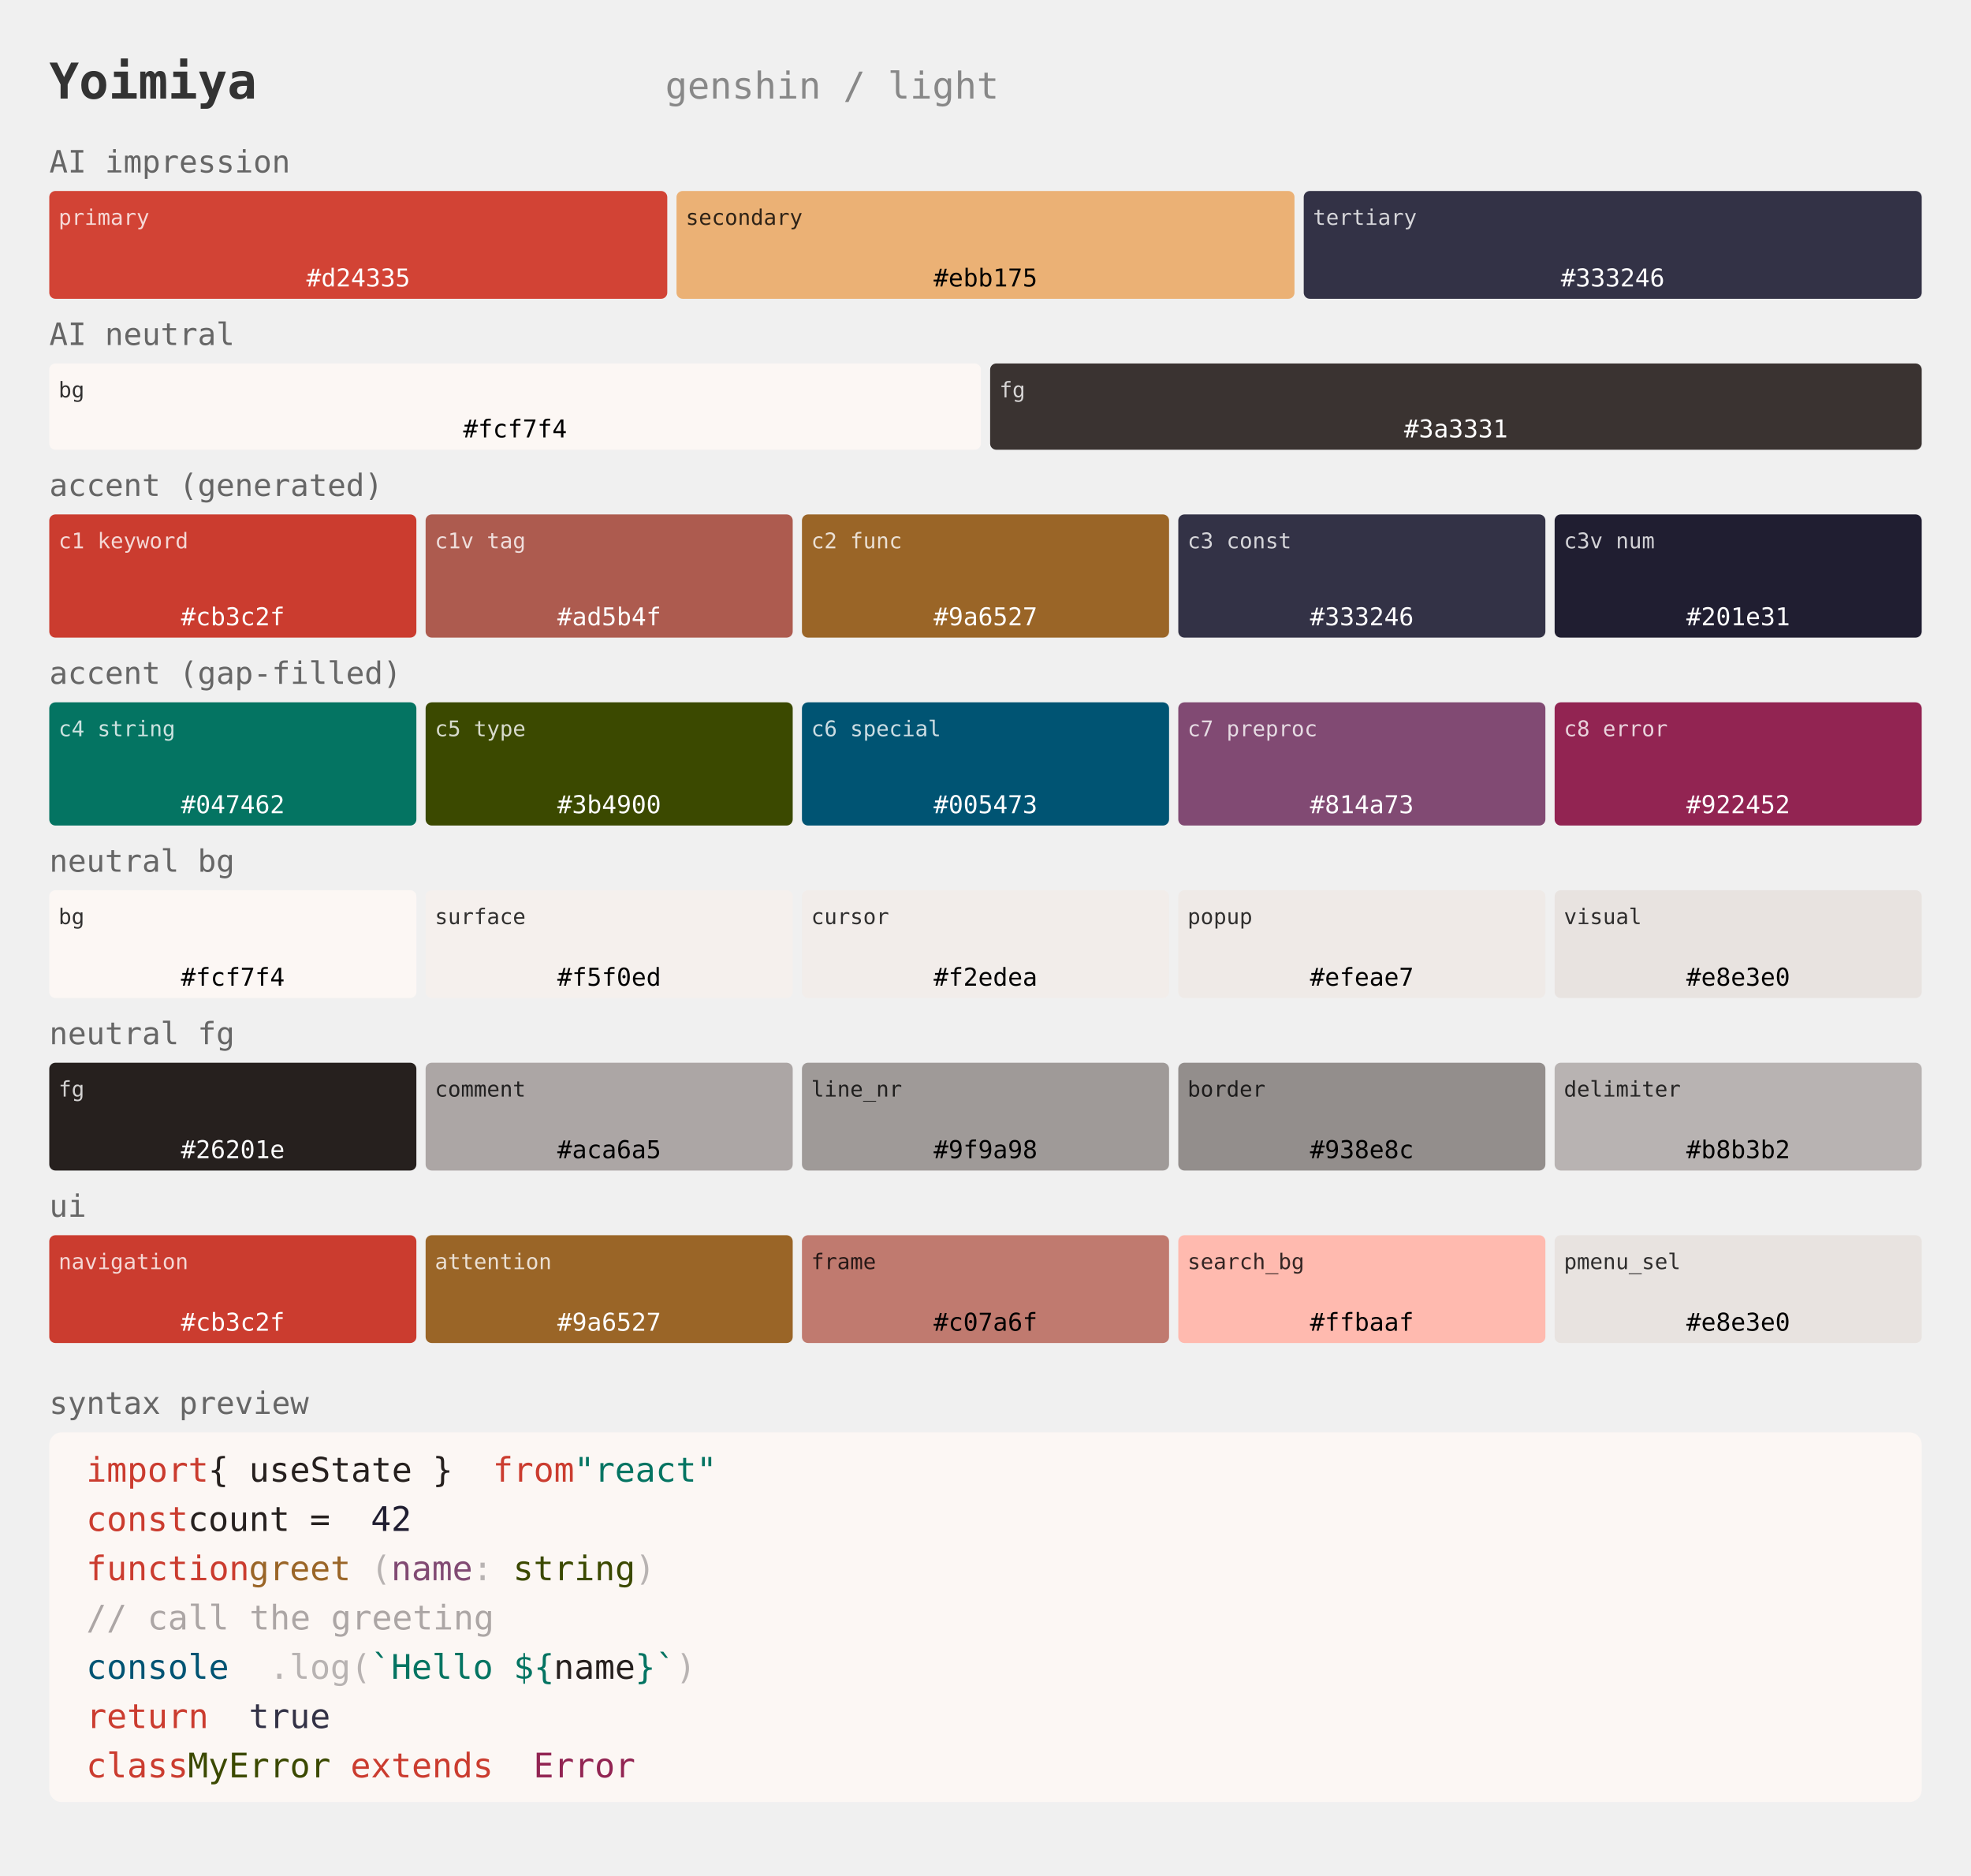
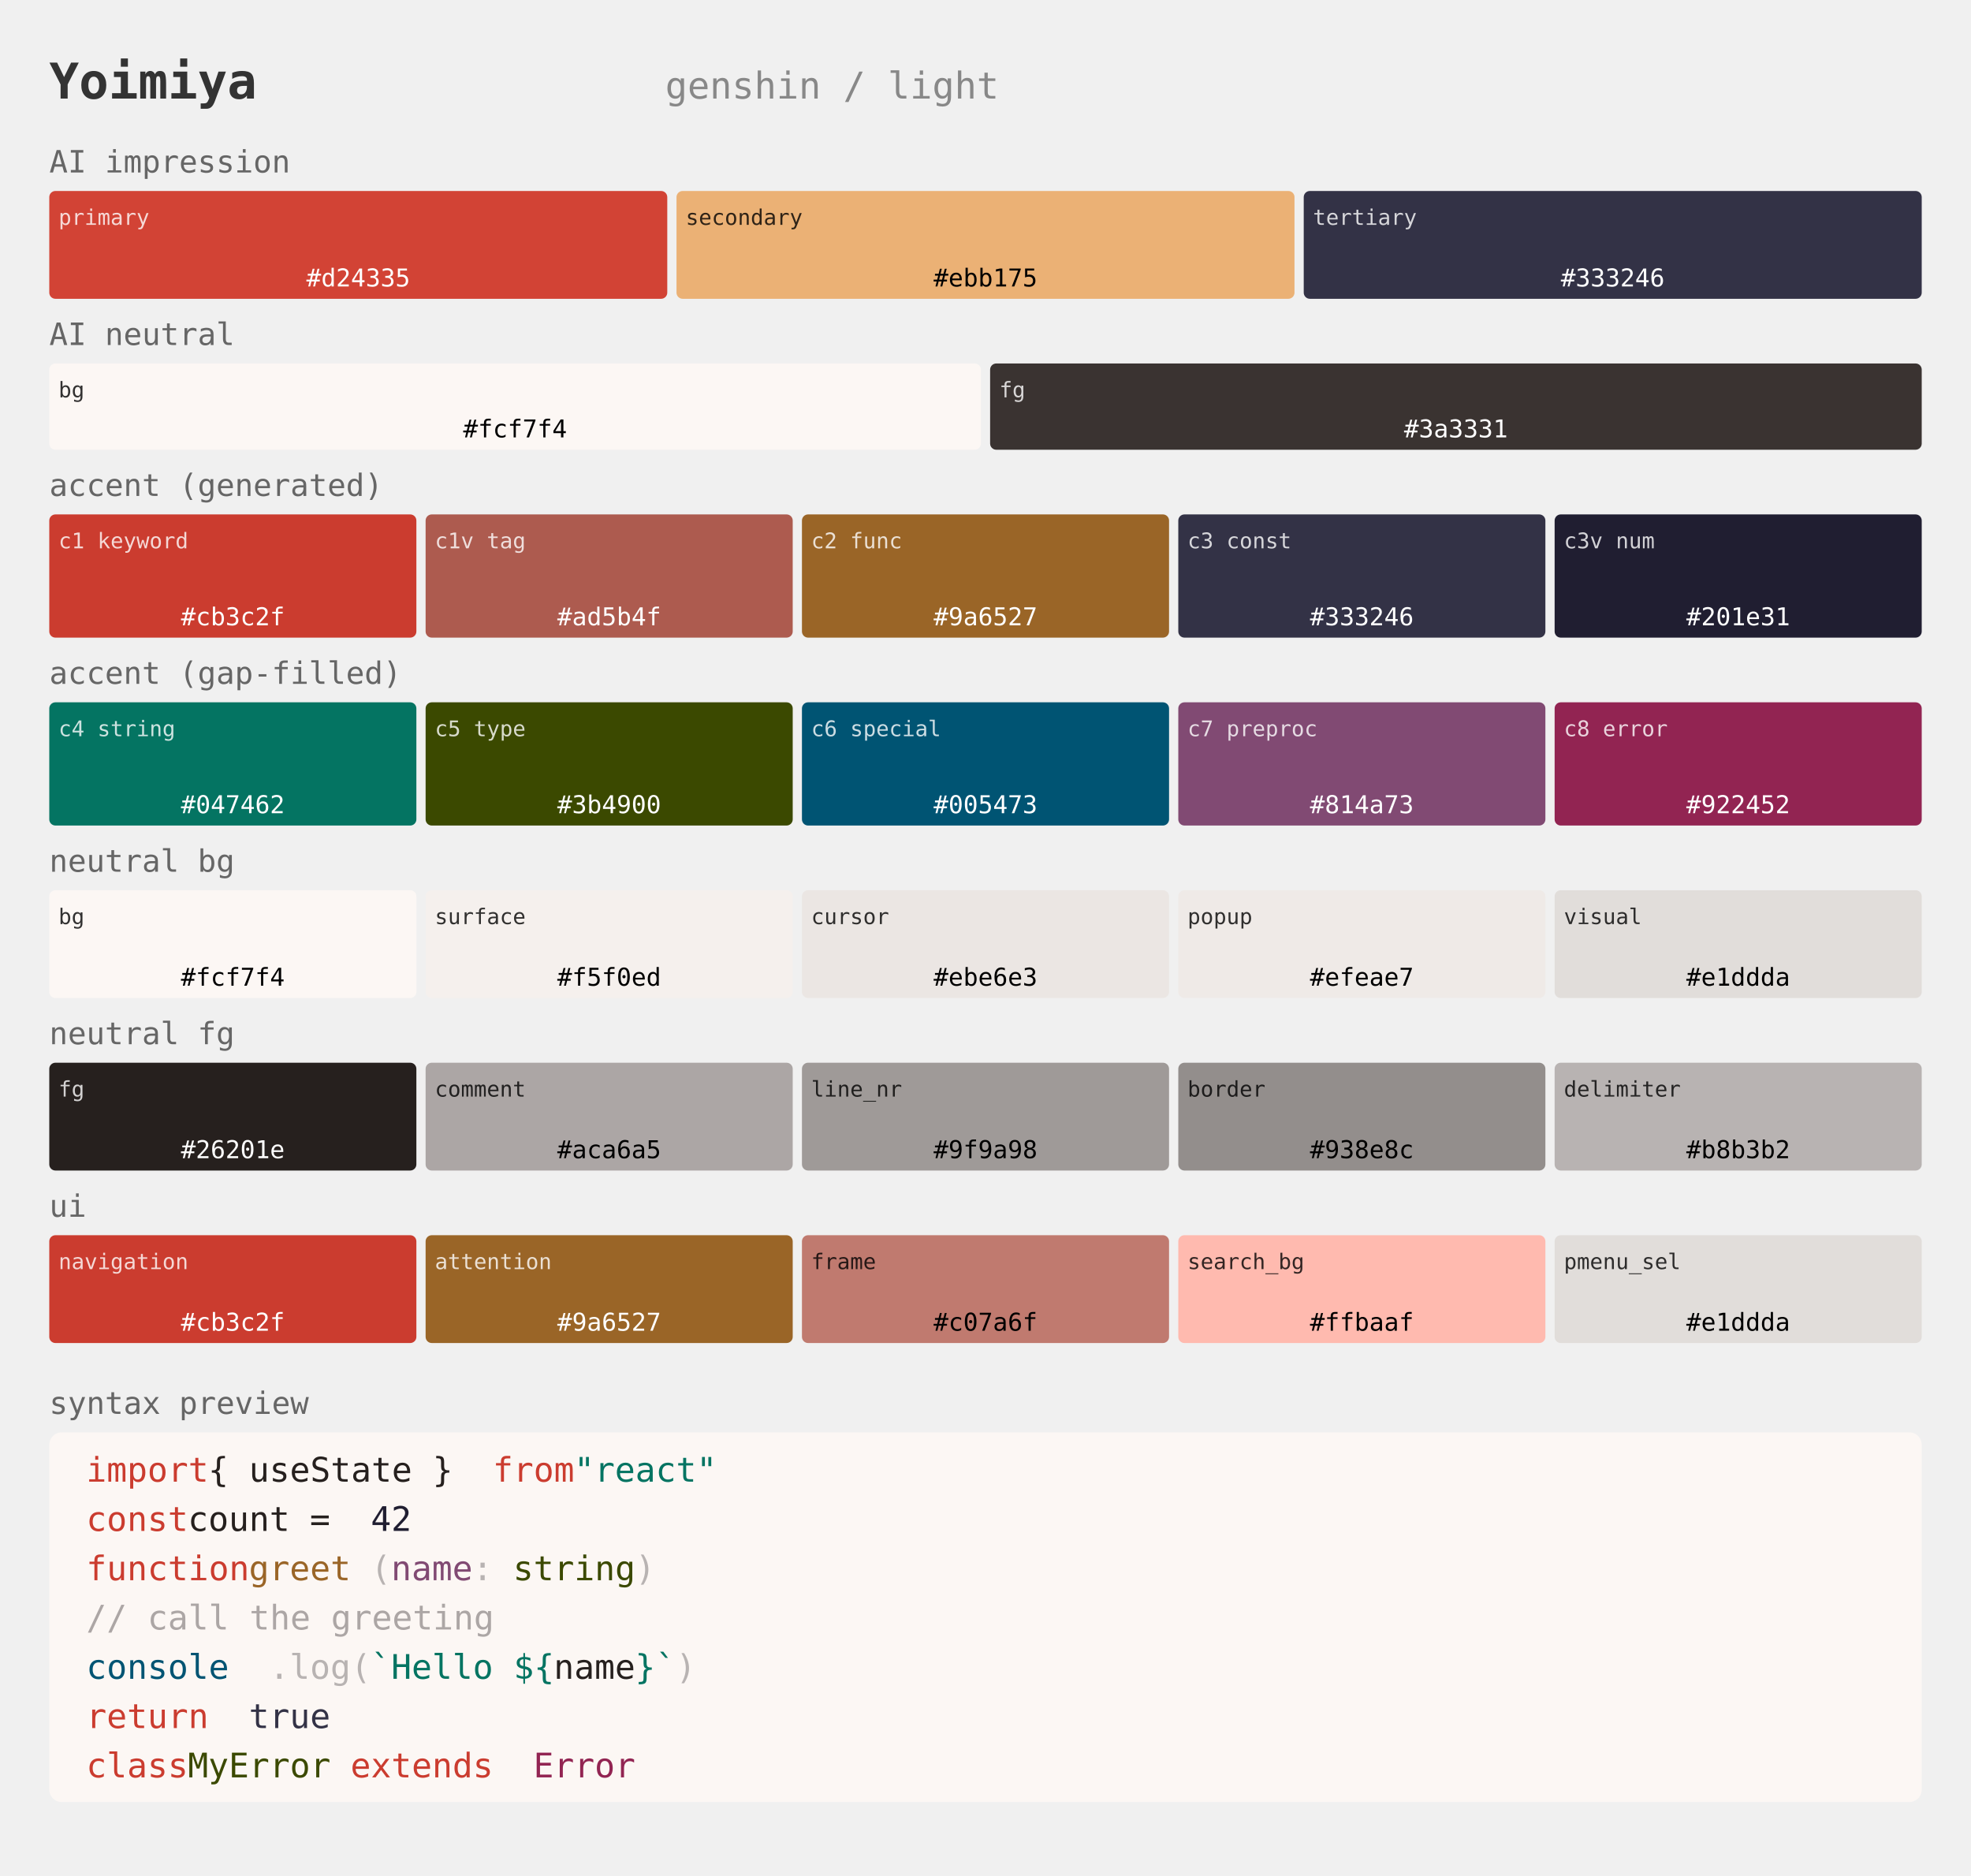
<svg xmlns="http://www.w3.org/2000/svg" width="640" height="609" style="background:#f5f5f5; font-family:ui-monospace,monospace;">
  <text x="16" y="32" fill="#333" font-size="16" font-weight="bold">Yoimiya</text>
  <text x="216" y="32" fill="#888" font-size="12">genshin / light</text>
  <text x="16" y="56" fill="#666" font-size="10">AI impression</text>
  <rect x="16" y="62" width="200.667" height="35" fill="#d24335" rx="2" />
  <text x="19" y="73" fill="#ffffff" font-size="7" opacity="0.8">primary</text>
  <text x="116.333" y="93" fill="#ffffff" font-size="8" text-anchor="middle">#d24335</text>
  <rect x="219.667" y="62" width="200.667" height="35" fill="#ebb175" rx="2" />
  <text x="222.667" y="73" fill="#000000" font-size="7" opacity="0.8">secondary</text>
  <text x="320" y="93" fill="#000000" font-size="8" text-anchor="middle">#ebb175</text>
  <rect x="423.333" y="62" width="200.667" height="35" fill="#333246" rx="2" />
  <text x="426.333" y="73" fill="#ffffff" font-size="7" opacity="0.8">tertiary</text>
  <text x="523.667" y="93" fill="#ffffff" font-size="8" text-anchor="middle">#333246</text>
  <text x="16" y="112" fill="#666" font-size="10">AI neutral</text>
  <rect x="16" y="118" width="302.5" height="28" fill="#fcf7f4" rx="2" />
  <text x="19" y="129" fill="#000000" font-size="7" opacity="0.8">bg</text>
  <text x="167.25" y="142" fill="#000000" font-size="8" text-anchor="middle">#fcf7f4</text>
  <rect x="321.5" y="118" width="302.5" height="28" fill="#3a3331" rx="2" />
  <text x="324.5" y="129" fill="#ffffff" font-size="7" opacity="0.8">fg</text>
  <text x="472.75" y="142" fill="#ffffff" font-size="8" text-anchor="middle">#3a3331</text>
  <text x="16" y="161" fill="#666" font-size="10">accent (generated)</text>
  <rect x="16" y="167" width="119.2" height="40" fill="#cb3c2f" rx="2" />
  <text x="19" y="178" fill="#ffffff" font-size="7" opacity="0.8">c1 keyword</text>
  <text x="75.6" y="203" fill="#ffffff" font-size="8" text-anchor="middle">#cb3c2f</text>
  <rect x="138.2" y="167" width="119.2" height="40" fill="#ad5b4f" rx="2" />
  <text x="141.2" y="178" fill="#ffffff" font-size="7" opacity="0.8">c1v tag</text>
  <text x="197.8" y="203" fill="#ffffff" font-size="8" text-anchor="middle">#ad5b4f</text>
  <rect x="260.4" y="167" width="119.2" height="40" fill="#9a6527" rx="2" />
  <text x="263.4" y="178" fill="#ffffff" font-size="7" opacity="0.8">c2 func</text>
  <text x="320" y="203" fill="#ffffff" font-size="8" text-anchor="middle">#9a6527</text>
  <rect x="382.6" y="167" width="119.2" height="40" fill="#333246" rx="2" />
  <text x="385.6" y="178" fill="#ffffff" font-size="7" opacity="0.8">c3 const</text>
  <text x="442.2" y="203" fill="#ffffff" font-size="8" text-anchor="middle">#333246</text>
  <rect x="504.8" y="167" width="119.2" height="40" fill="#201e31" rx="2" />
  <text x="507.8" y="178" fill="#ffffff" font-size="7" opacity="0.8">c3v num</text>
  <text x="564.4" y="203" fill="#ffffff" font-size="8" text-anchor="middle">#201e31</text>
  <text x="16" y="222" fill="#666" font-size="10">accent (gap-filled)</text>
  <rect x="16" y="228" width="119.2" height="40" fill="#047462" rx="2" />
  <text x="19" y="239" fill="#ffffff" font-size="7" opacity="0.8">c4 string</text>
  <text x="75.6" y="264" fill="#ffffff" font-size="8" text-anchor="middle">#047462</text>
  <rect x="138.2" y="228" width="119.2" height="40" fill="#3b4900" rx="2" />
  <text x="141.2" y="239" fill="#ffffff" font-size="7" opacity="0.8">c5 type</text>
  <text x="197.8" y="264" fill="#ffffff" font-size="8" text-anchor="middle">#3b4900</text>
  <rect x="260.4" y="228" width="119.2" height="40" fill="#005473" rx="2" />
  <text x="263.4" y="239" fill="#ffffff" font-size="7" opacity="0.8">c6 special</text>
  <text x="320" y="264" fill="#ffffff" font-size="8" text-anchor="middle">#005473</text>
  <rect x="382.6" y="228" width="119.2" height="40" fill="#814a73" rx="2" />
  <text x="385.6" y="239" fill="#ffffff" font-size="7" opacity="0.8">c7 preproc</text>
  <text x="442.2" y="264" fill="#ffffff" font-size="8" text-anchor="middle">#814a73</text>
  <rect x="504.8" y="228" width="119.2" height="40" fill="#922452" rx="2" />
  <text x="507.8" y="239" fill="#ffffff" font-size="7" opacity="0.8">c8 error</text>
  <text x="564.4" y="264" fill="#ffffff" font-size="8" text-anchor="middle">#922452</text>
  <text x="16" y="283" fill="#666" font-size="10">neutral bg</text>
  <rect x="16" y="289" width="119.2" height="35" fill="#fcf7f4" rx="2" />
  <text x="19" y="300" fill="#000000" font-size="7" opacity="0.8">bg</text>
  <text x="75.6" y="320" fill="#000000" font-size="8" text-anchor="middle">#fcf7f4</text>
  <rect x="138.2" y="289" width="119.2" height="35" fill="#f5f0ed" rx="2" />
  <text x="141.2" y="300" fill="#000000" font-size="7" opacity="0.8">surface</text>
  <text x="197.8" y="320" fill="#000000" font-size="8" text-anchor="middle">#f5f0ed</text>
-   <rect x="260.4" y="289" width="119.2" height="35" fill="#f2edea" rx="2" />
+   <rect x="260.4" y="289" width="119.2" height="35" fill="#ebe6e3" rx="2" />
  <text x="263.4" y="300" fill="#000000" font-size="7" opacity="0.8">cursor</text>
-   <text x="320" y="320" fill="#000000" font-size="8" text-anchor="middle">#f2edea</text>
+   <text x="320" y="320" fill="#000000" font-size="8" text-anchor="middle">#ebe6e3</text>
  <rect x="382.6" y="289" width="119.2" height="35" fill="#efeae7" rx="2" />
  <text x="385.6" y="300" fill="#000000" font-size="7" opacity="0.8">popup</text>
  <text x="442.2" y="320" fill="#000000" font-size="8" text-anchor="middle">#efeae7</text>
-   <rect x="504.8" y="289" width="119.2" height="35" fill="#e8e3e0" rx="2" />
+   <rect x="504.8" y="289" width="119.2" height="35" fill="#e1ddda" rx="2" />
  <text x="507.8" y="300" fill="#000000" font-size="7" opacity="0.8">visual</text>
-   <text x="564.4" y="320" fill="#000000" font-size="8" text-anchor="middle">#e8e3e0</text>
+   <text x="564.4" y="320" fill="#000000" font-size="8" text-anchor="middle">#e1ddda</text>
  <text x="16" y="339" fill="#666" font-size="10">neutral fg</text>
  <rect x="16" y="345" width="119.2" height="35" fill="#26201e" rx="2" />
  <text x="19" y="356" fill="#ffffff" font-size="7" opacity="0.8">fg</text>
  <text x="75.6" y="376" fill="#ffffff" font-size="8" text-anchor="middle">#26201e</text>
  <rect x="138.2" y="345" width="119.2" height="35" fill="#aca6a5" rx="2" />
  <text x="141.2" y="356" fill="#000000" font-size="7" opacity="0.8">comment</text>
  <text x="197.8" y="376" fill="#000000" font-size="8" text-anchor="middle">#aca6a5</text>
  <rect x="260.4" y="345" width="119.2" height="35" fill="#9f9a98" rx="2" />
  <text x="263.4" y="356" fill="#000000" font-size="7" opacity="0.8">line_nr</text>
  <text x="320" y="376" fill="#000000" font-size="8" text-anchor="middle">#9f9a98</text>
  <rect x="382.6" y="345" width="119.2" height="35" fill="#938e8c" rx="2" />
  <text x="385.6" y="356" fill="#000000" font-size="7" opacity="0.8">border</text>
  <text x="442.2" y="376" fill="#000000" font-size="8" text-anchor="middle">#938e8c</text>
  <rect x="504.8" y="345" width="119.2" height="35" fill="#b8b3b2" rx="2" />
  <text x="507.8" y="356" fill="#000000" font-size="7" opacity="0.8">delimiter</text>
  <text x="564.4" y="376" fill="#000000" font-size="8" text-anchor="middle">#b8b3b2</text>
  <text x="16" y="395" fill="#666" font-size="10">ui</text>
  <rect x="16" y="401" width="119.2" height="35" fill="#cb3c2f" rx="2" />
  <text x="19" y="412" fill="#ffffff" font-size="7" opacity="0.8">navigation</text>
  <text x="75.6" y="432" fill="#ffffff" font-size="8" text-anchor="middle">#cb3c2f</text>
  <rect x="138.2" y="401" width="119.2" height="35" fill="#9a6527" rx="2" />
  <text x="141.2" y="412" fill="#ffffff" font-size="7" opacity="0.8">attention</text>
  <text x="197.8" y="432" fill="#ffffff" font-size="8" text-anchor="middle">#9a6527</text>
  <rect x="260.4" y="401" width="119.2" height="35" fill="#c07a6f" rx="2" />
  <text x="263.4" y="412" fill="#000000" font-size="7" opacity="0.8">frame</text>
  <text x="320" y="432" fill="#000000" font-size="8" text-anchor="middle">#c07a6f</text>
  <rect x="382.6" y="401" width="119.2" height="35" fill="#ffbaaf" rx="2" />
  <text x="385.6" y="412" fill="#000000" font-size="7" opacity="0.8">search_bg</text>
  <text x="442.2" y="432" fill="#000000" font-size="8" text-anchor="middle">#ffbaaf</text>
-   <rect x="504.8" y="401" width="119.2" height="35" fill="#e8e3e0" rx="2" />
+   <rect x="504.8" y="401" width="119.2" height="35" fill="#e1ddda" rx="2" />
  <text x="507.8" y="412" fill="#000000" font-size="7" opacity="0.8">pmenu_sel</text>
-   <text x="564.4" y="432" fill="#000000" font-size="8" text-anchor="middle">#e8e3e0</text>
+   <text x="564.4" y="432" fill="#000000" font-size="8" text-anchor="middle">#e1ddda</text>
  <text x="16" y="459" fill="#666" font-size="10">syntax preview</text>
  <rect x="16" y="465" width="608" height="120" fill="#fcf7f4" rx="4" />
  <text x="28" y="481" fill="#cb3c2f" font-size="11" font-family="monospace">import</text>
  <text x="67.6" y="481" fill="#26201e" font-size="11" font-family="monospace"> { useState } </text>
  <text x="160" y="481" fill="#cb3c2f" font-size="11" font-family="monospace">from</text>
  <text x="186.4" y="481" fill="#047462" font-size="11" font-family="monospace"> "react"</text>
  <text x="28" y="497" fill="#cb3c2f" font-size="11" font-family="monospace">const</text>
  <text x="61" y="497" fill="#26201e" font-size="11" font-family="monospace"> count</text>
  <text x="100.6" y="497" fill="#26201e" font-size="11" font-family="monospace"> = </text>
  <text x="120.4" y="497" fill="#201e31" font-size="11" font-family="monospace">42</text>
  <text x="28" y="513" fill="#cb3c2f" font-size="11" font-family="monospace">function</text>
  <text x="80.8" y="513" fill="#9a6527" font-size="11" font-family="monospace"> greet</text>
  <text x="120.4" y="513" fill="#b8b3b2" font-size="11" font-family="monospace">(</text>
  <text x="127" y="513" fill="#814a73" font-size="11" font-family="monospace">name</text>
  <text x="153.4" y="513" fill="#b8b3b2" font-size="11" font-family="monospace">: </text>
  <text x="166.6" y="513" fill="#3b4900" font-size="11" font-family="monospace">string</text>
  <text x="206.2" y="513" fill="#b8b3b2" font-size="11" font-family="monospace">)</text>
  <text x="28" y="529" fill="#aca6a5" font-size="11" font-family="monospace">  // call the greeting</text>
  <text x="28" y="545" fill="#005473" font-size="11" font-family="monospace">  console</text>
  <text x="87.4" y="545" fill="#b8b3b2" font-size="11" font-family="monospace">.log(</text>
  <text x="120.4" y="545" fill="#047462" font-size="11" font-family="monospace">`Hello ${</text>
  <text x="179.8" y="545" fill="#26201e" font-size="11" font-family="monospace">name</text>
  <text x="206.2" y="545" fill="#047462" font-size="11" font-family="monospace">}`</text>
  <text x="219.4" y="545" fill="#b8b3b2" font-size="11" font-family="monospace">)</text>
  <text x="28" y="561" fill="#cb3c2f" font-size="11" font-family="monospace">  return</text>
  <text x="80.8" y="561" fill="#333246" font-size="11" font-family="monospace"> true</text>
  <text x="28" y="577" fill="#cb3c2f" font-size="11" font-family="monospace">class</text>
  <text x="61" y="577" fill="#3b4900" font-size="11" font-family="monospace"> MyError</text>
  <text x="113.8" y="577" fill="#cb3c2f" font-size="11" font-family="monospace"> extends </text>
  <text x="173.2" y="577" fill="#922452" font-size="11" font-family="monospace">Error</text>
</svg>
